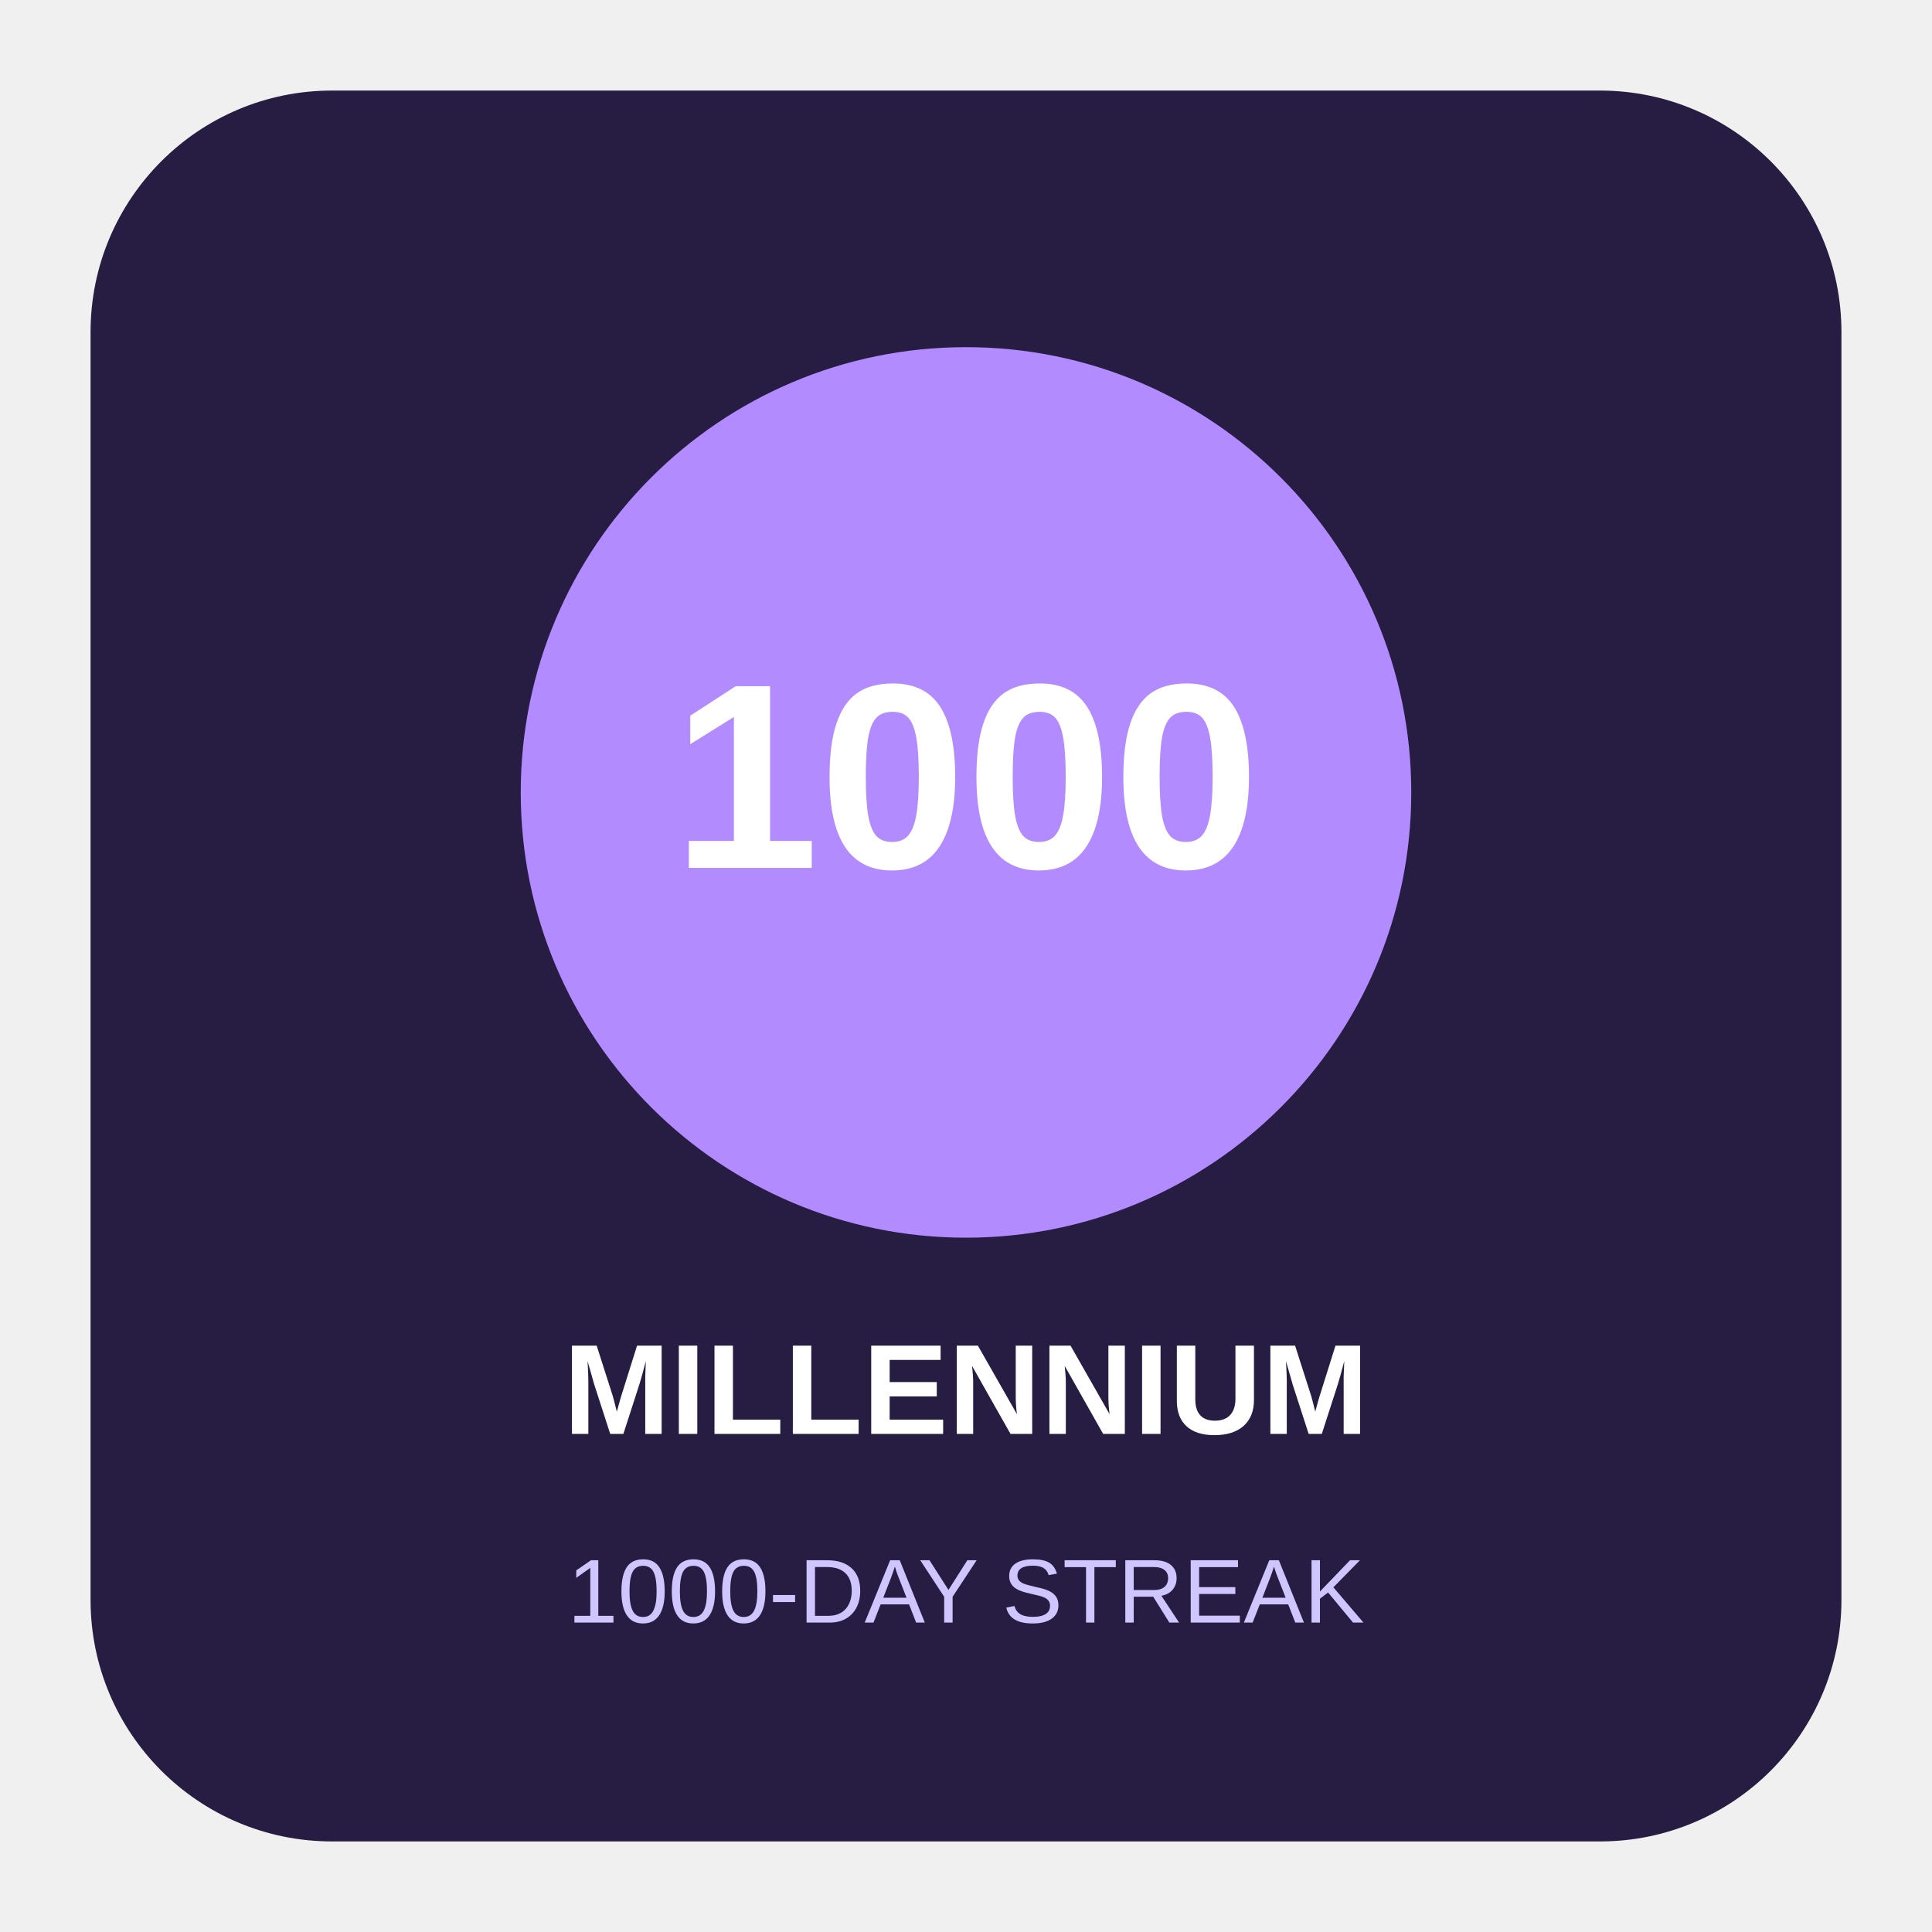
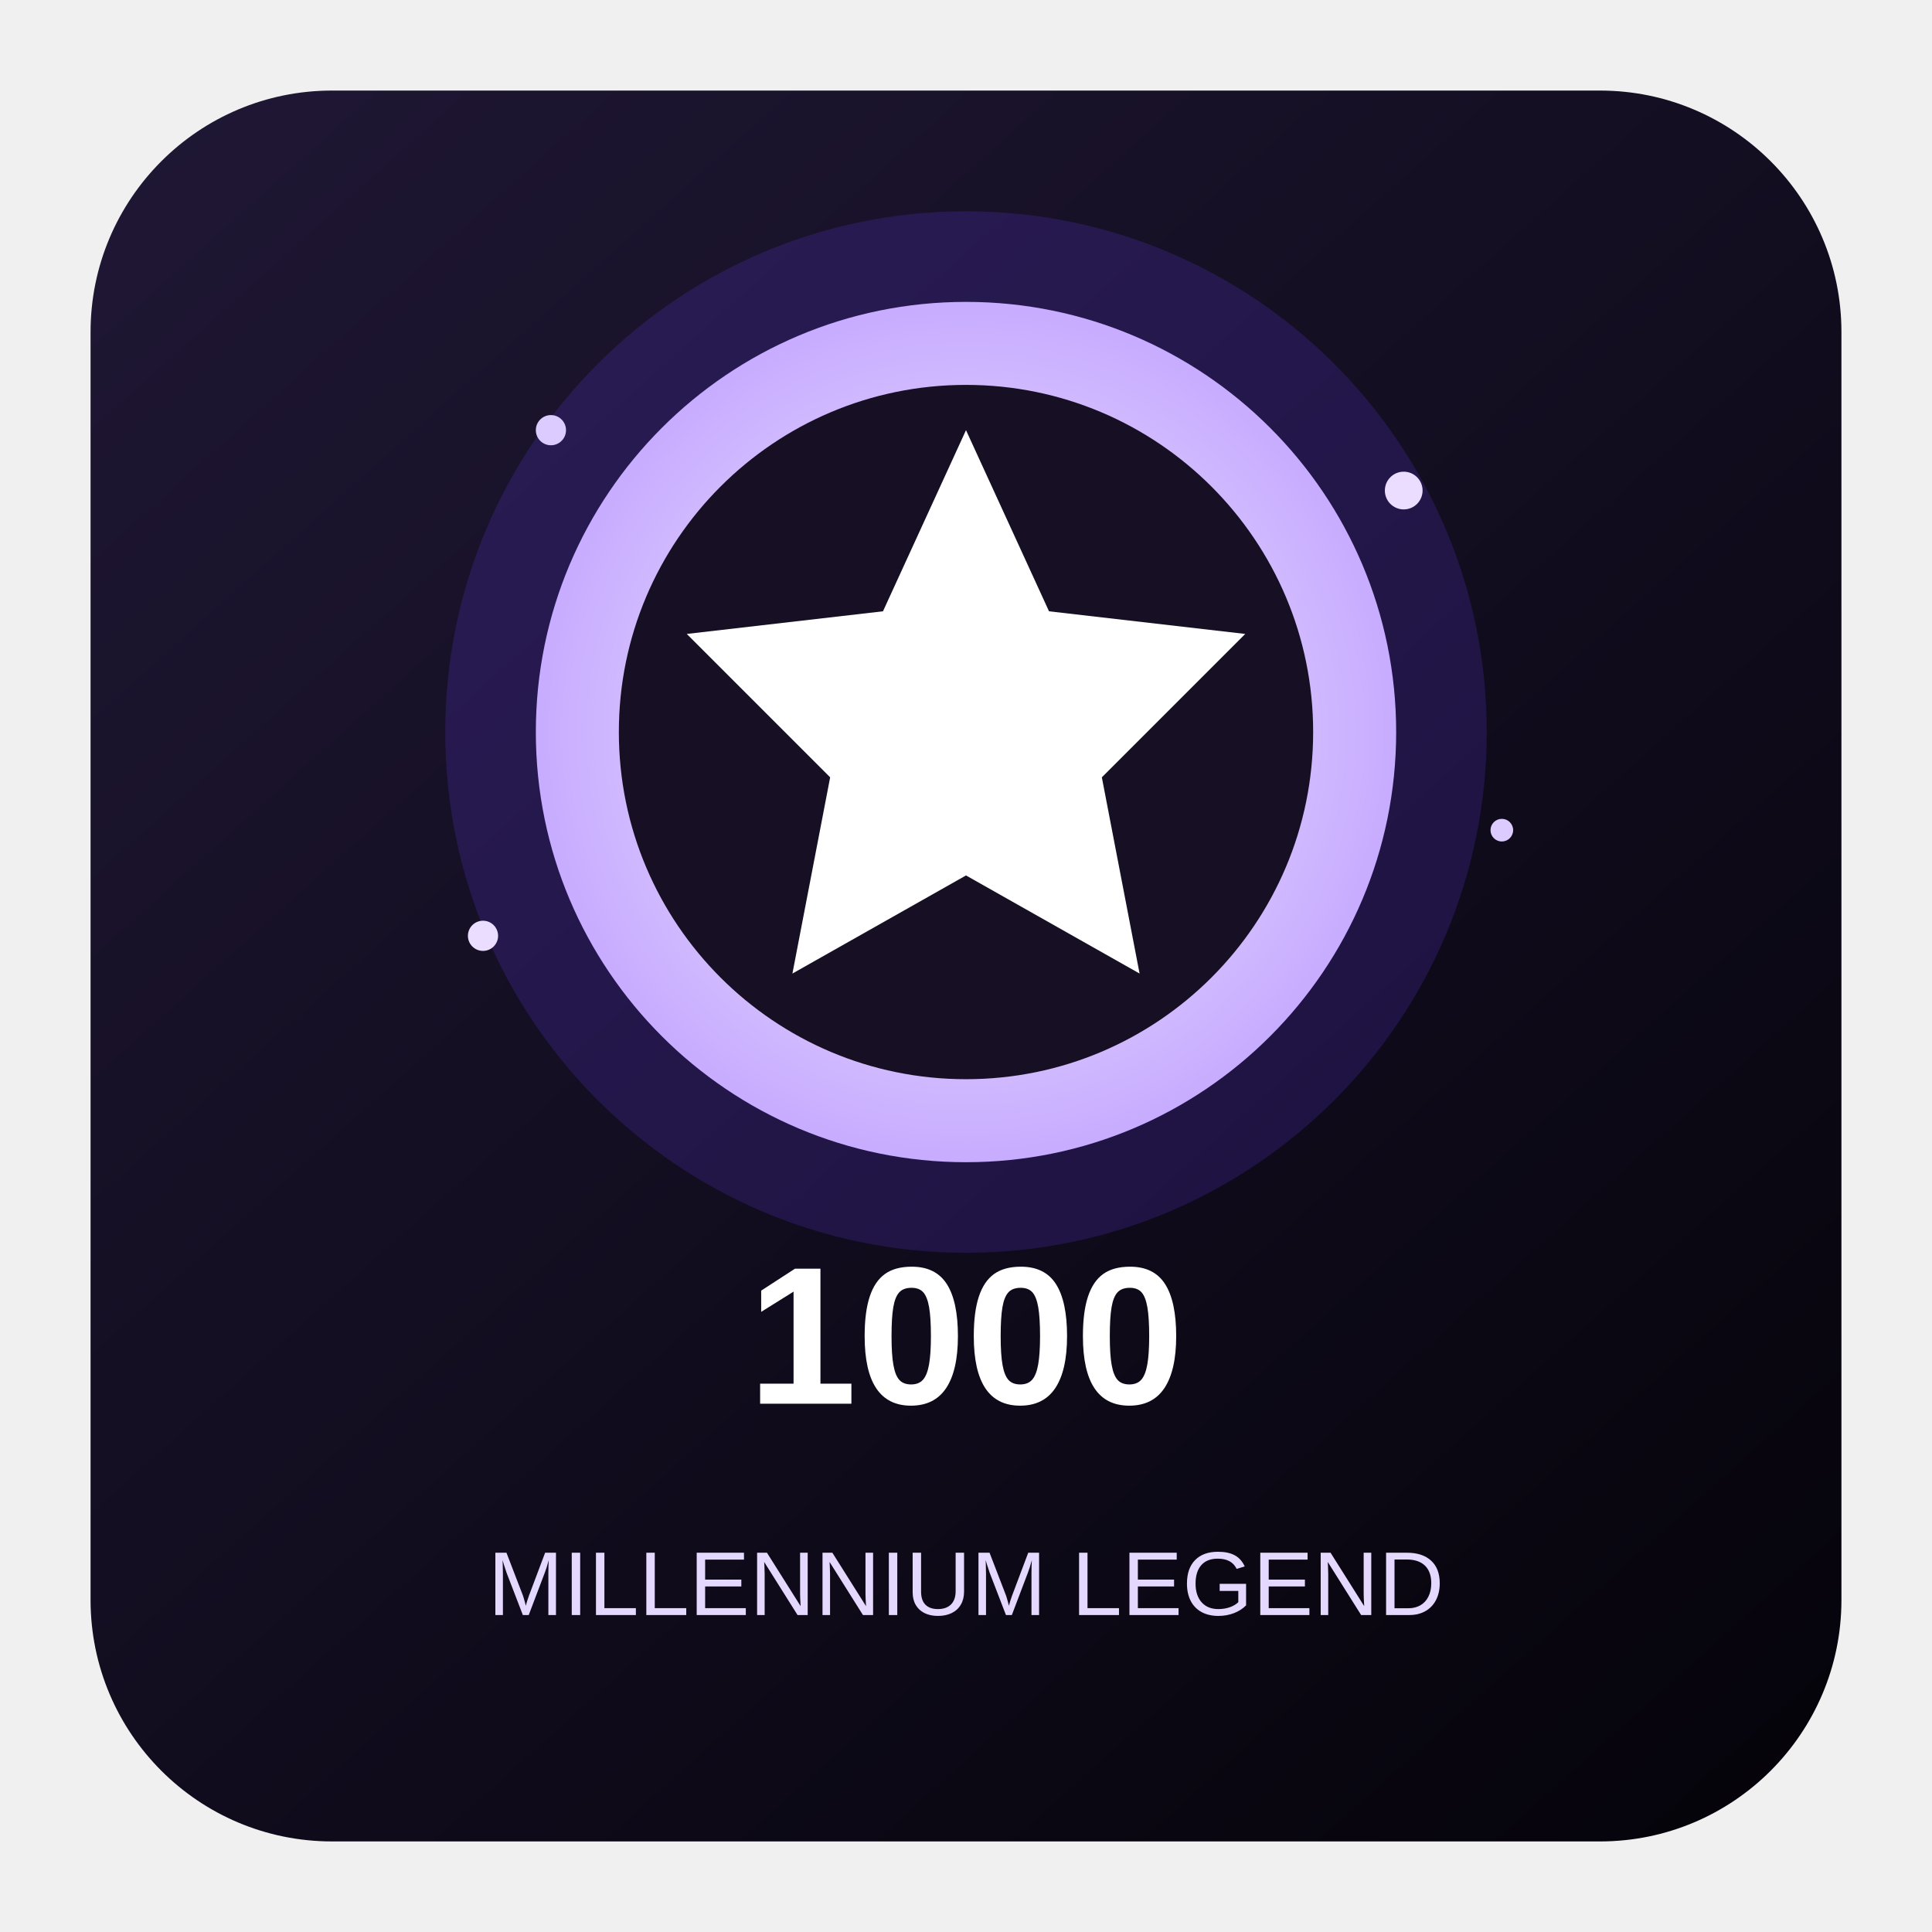
<svg xmlns="http://www.w3.org/2000/svg" width="512" height="512" viewBox="0 0 512 512" fill="none">
  <defs>
-     <linearGradient id="g" x1="60" y1="20" x2="450" y2="492">
-       <stop stop-color="#271C41" />
-       <stop offset="1" stop-color="#08060E" />
+     <linearGradient id="bg1000" x1="46" y1="24" x2="464" y2="490" gradientUnits="userSpaceOnUse">
+       <stop stop-color="#1F1734" />
+       <stop offset="1" stop-color="#05030A" />
    </linearGradient>
+     <radialGradient id="halo1000" cx="0" cy="0" r="1" gradientUnits="userSpaceOnUse" gradientTransform="translate(256 194) rotate(90) scale(168)">
+       <stop stop-color="#F6F0FF" />
+       <stop offset="1" stop-color="#B18BFF" />
+     </radialGradient>
  </defs>
-   <rect x="24" y="24" width="464" height="464" rx="64" fill="url(#g)" />
-   <circle cx="256" cy="210" r="118" fill="#B18BFF" />
-   <text x="256" y="230" text-anchor="middle" fill="white" font-family="Arial" font-size="70" font-weight="700">1000</text>
-   <text x="256" y="380" text-anchor="middle" fill="white" font-family="Arial" font-size="34" font-weight="700">MILLENNIUM</text>
-   <text x="256" y="430" text-anchor="middle" fill="#CFC6FF" font-family="Arial" font-size="24">1000-DAY STREAK</text>
+   <rect x="24" y="24" width="464" height="464" rx="64" fill="url(#bg1000)" />
+   <circle cx="256" cy="194" r="138" fill="#6C3FFF" opacity="0.18" />
+   <circle cx="256" cy="194" r="114" fill="url(#halo1000)" />
+   <circle cx="256" cy="194" r="92" fill="#171024" />
+   <path d="M256 114L278 162L330 168L292 206L302 258L256 232L210 258L220 206L182 168L234 162L256 114Z" fill="#FFFFFF" />
+   <circle cx="146" cy="114" r="4" fill="#DCCBFF" />
+   <circle cx="372" cy="130" r="5" fill="#EBDDFF" />
+   <circle cx="398" cy="220" r="3" fill="#DCCBFF" />
+   <circle cx="128" cy="248" r="4" fill="#EBDDFF" />
+   <text x="256" y="372" text-anchor="middle" fill="white" font-family="Arial" font-size="52" font-weight="700">1000</text>
+   <text x="256" y="428" text-anchor="middle" fill="#E4D8FF" font-family="Arial" font-size="24">MILLENNIUM LEGEND</text>
</svg>
